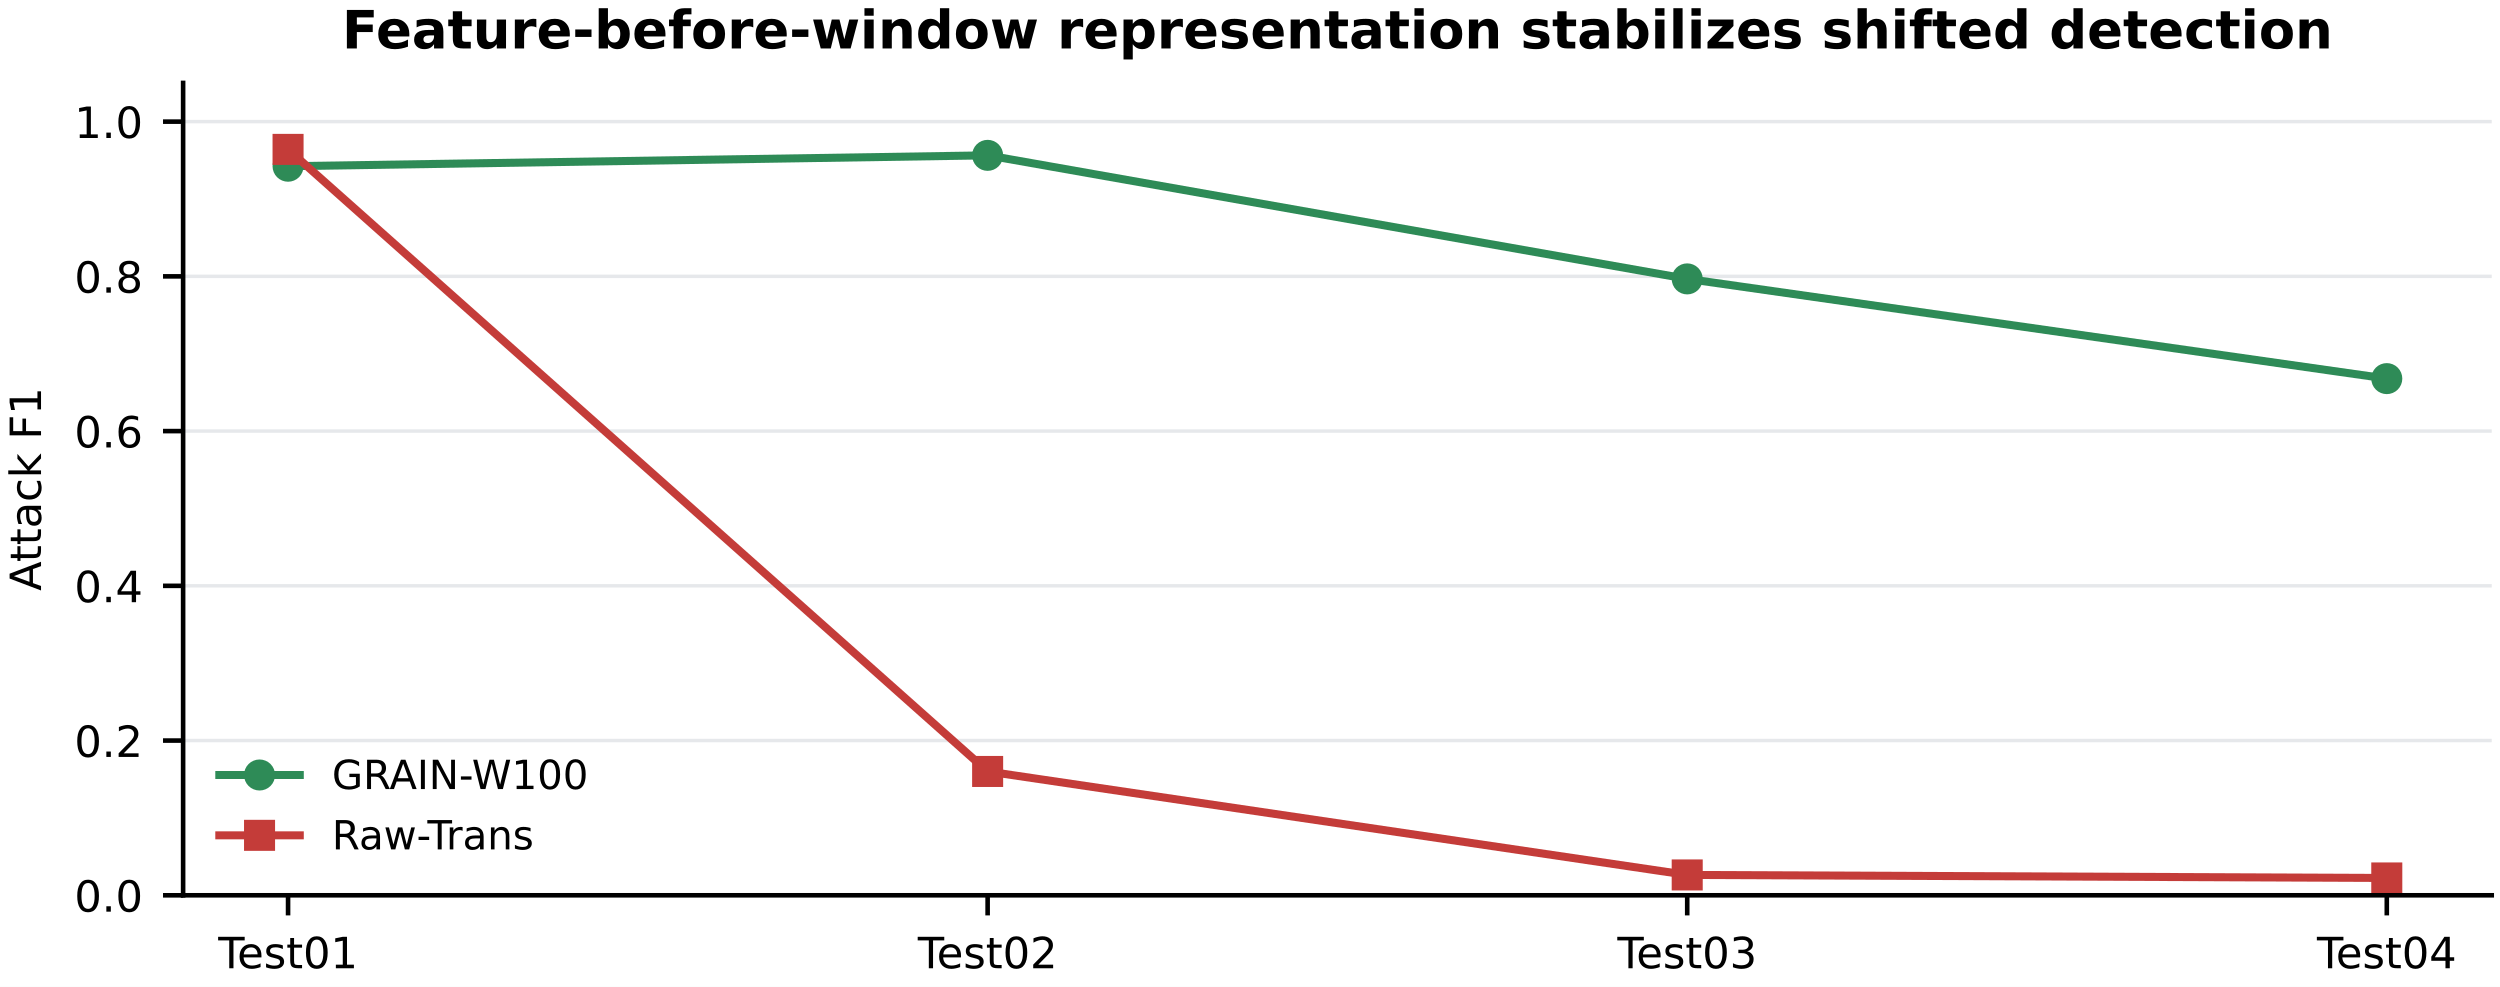
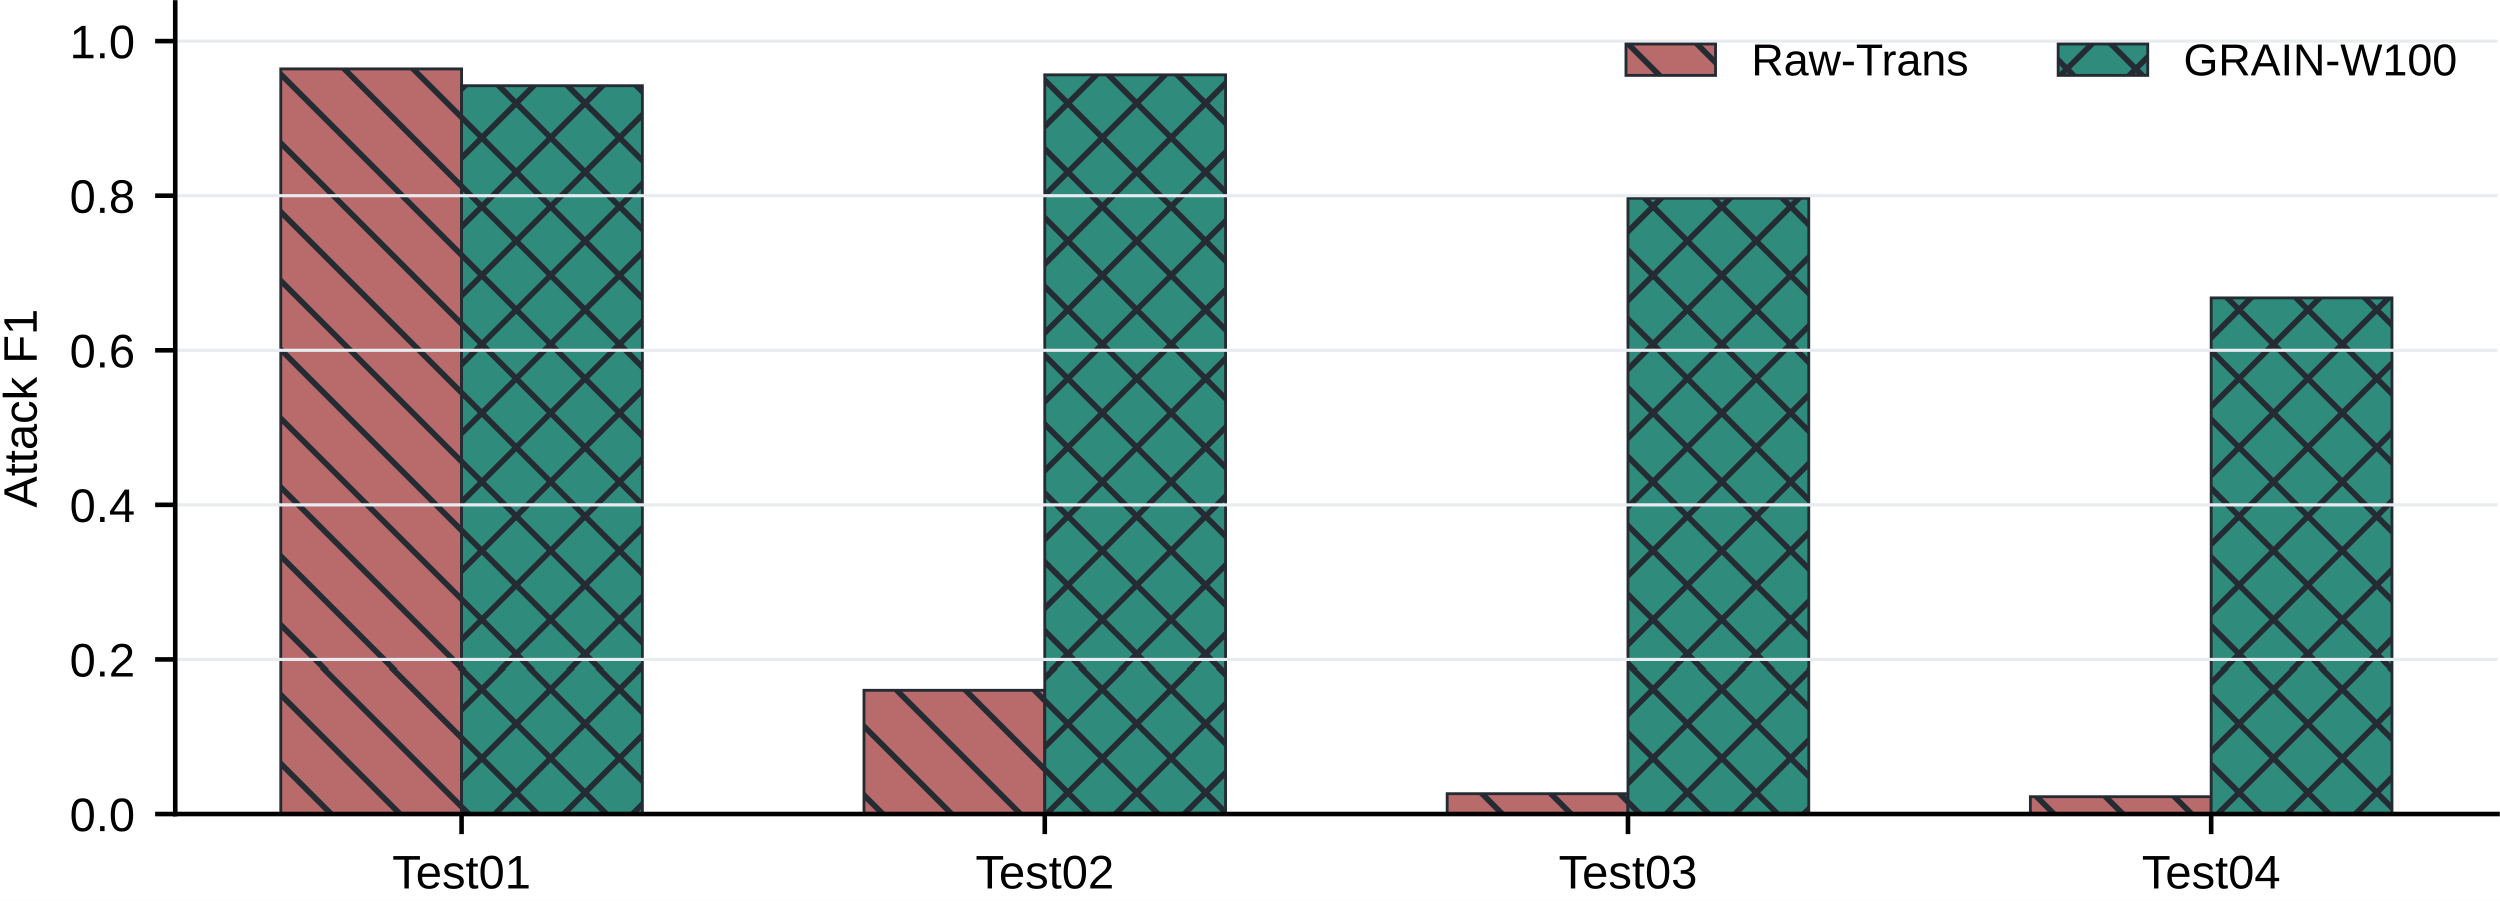
- <svg xmlns="http://www.w3.org/2000/svg" xmlns:xlink="http://www.w3.org/1999/xlink" width="435.068pt" height="171.743pt" viewBox="0 0 435.068 171.743" version="1.1">
+ <svg xmlns="http://www.w3.org/2000/svg" xmlns:xlink="http://www.w3.org/1999/xlink" width="435.508pt" height="156.932pt" viewBox="0 0 435.508 156.932" version="1.1">
  <defs>
    <style type="text/css">*{stroke-linejoin: round; stroke-linecap: butt}</style>
  </defs>
  <g id="figure_1">
    <g id="patch_1">
-       <path d="M 0 171.743  L 435.068 171.743  L 435.068 0  L 0 0  z " style="fill: #ffffff" />
+       <path d="M 0 156.932  L 435.508 156.932  L 435.508 0  L 0 0  z " style="fill: #ffffff" />
    </g>
    <g id="axes_1">
      <g id="patch_2">
-         <path d="M 31.868 155.803  L 433.628 155.803  L 433.628 14.431  L 31.868 14.431  z " style="fill: #ffffff" />
+         <path d="M 30.526 141.804  L 435.076 141.804  L 435.076 0.432  L 30.526 0.432  z " style="fill: #ffffff" />
+       </g>
+       <g id="patch_3">
+         <path d="M 48.914 141.804  L 80.408 141.804  L 80.408 11.998  L 48.914 11.998  z " clip-path="url(#p5721b79cbd)" style="fill: url(#h21cf46c301); stroke: #252b33; stroke-width: 0.5; stroke-linejoin: miter" />
+       </g>
+       <g id="patch_4">
+         <path d="M 150.509 141.804  L 182.003 141.804  L 182.003 120.256  L 150.509 120.256  z " clip-path="url(#p5721b79cbd)" style="fill: url(#h21cf46c301); stroke: #252b33; stroke-width: 0.5; stroke-linejoin: miter" />
+       </g>
+       <g id="patch_5">
+         <path d="M 252.103 141.804  L 283.598 141.804  L 283.598 138.265  L 252.103 138.265  z " clip-path="url(#p5721b79cbd)" style="fill: url(#h21cf46c301); stroke: #252b33; stroke-width: 0.5; stroke-linejoin: miter" />
+       </g>
+       <g id="patch_6">
+         <path d="M 353.698 141.804  L 385.193 141.804  L 385.193 138.79  L 353.698 138.79  z " clip-path="url(#p5721b79cbd)" style="fill: url(#h21cf46c301); stroke: #252b33; stroke-width: 0.5; stroke-linejoin: miter" />
+       </g>
+       <g id="patch_7">
+         <path d="M 80.408 141.804  L 111.903 141.804  L 111.903 14.928  L 80.408 14.928  z " clip-path="url(#p5721b79cbd)" style="fill: url(#h9fd4e6f529); stroke: #252b33; stroke-width: 0.5; stroke-linejoin: miter" />
+       </g>
+       <g id="patch_8">
+         <path d="M 182.003 141.804  L 213.498 141.804  L 213.498 13.036  L 182.003 13.036  z " clip-path="url(#p5721b79cbd)" style="fill: url(#h9fd4e6f529); stroke: #252b33; stroke-width: 0.5; stroke-linejoin: miter" />
+       </g>
+       <g id="patch_9">
+         <path d="M 283.598 141.804  L 315.092 141.804  L 315.092 34.536  L 283.598 34.536  z " clip-path="url(#p5721b79cbd)" style="fill: url(#h9fd4e6f529); stroke: #252b33; stroke-width: 0.5; stroke-linejoin: miter" />
+       </g>
+       <g id="patch_10">
+         <path d="M 385.193 141.804  L 416.687 141.804  L 416.687 51.89  L 385.193 51.89  z " clip-path="url(#p5721b79cbd)" style="fill: url(#h9fd4e6f529); stroke: #252b33; stroke-width: 0.5; stroke-linejoin: miter" />
      </g>
      <g id="matplotlib.axis_1">
        <g id="xtick_1">
          <g id="line2d_1">
            <defs>
-               <path id="md2d8c9b116" d="M 0 0  L 0 3.5  " style="stroke: #000000; stroke-width: 0.8" />
+               <path id="m812cd5f583" d="M 0 0  L 0 3.5  " style="stroke: #000000; stroke-width: 0.8" />
            </defs>
            <g>
-               <use xlink:href="#md2d8c9b116" x="50.13" y="155.803" style="stroke: #000000; stroke-width: 0.8" />
+               <use xlink:href="#m812cd5f583" x="80.408" y="141.804" style="stroke: #000000; stroke-width: 0.8" />
            </g>
          </g>
          <g id="text_1">
-             <text style="font-size: 7.5px; font-family: 'DejaVu Sans'; text-anchor: middle" x="50.13" y="168.501" transform="rotate(-0 50.12975 168.5008)">Test01</text>
+             <text style="font-size: 8.2px; font-family: 'Arial', 'Liberation Sans', 'DejaVu Sans', sans-serif; text-anchor: middle" x="80.408" y="154.774" transform="rotate(-0 80.40849 154.7738)">Test01</text>
          </g>
        </g>
        <g id="xtick_2">
          <g id="line2d_2">
            <g>
-               <use xlink:href="#md2d8c9b116" x="171.875" y="155.803" style="stroke: #000000; stroke-width: 0.8" />
+               <use xlink:href="#m812cd5f583" x="182.003" y="141.804" style="stroke: #000000; stroke-width: 0.8" />
            </g>
          </g>
          <g id="text_2">
-             <text style="font-size: 7.5px; font-family: 'DejaVu Sans'; text-anchor: middle" x="171.875" y="168.501" transform="rotate(-0 171.8752 168.5008)">Test02</text>
+             <text style="font-size: 8.2px; font-family: 'Arial', 'Liberation Sans', 'DejaVu Sans', sans-serif; text-anchor: middle" x="182.003" y="154.774" transform="rotate(-0 182.0032 154.7738)">Test02</text>
          </g>
        </g>
        <g id="xtick_3">
          <g id="line2d_3">
            <g>
-               <use xlink:href="#md2d8c9b116" x="293.621" y="155.803" style="stroke: #000000; stroke-width: 0.8" />
+               <use xlink:href="#m812cd5f583" x="283.598" y="141.804" style="stroke: #000000; stroke-width: 0.8" />
            </g>
          </g>
          <g id="text_3">
-             <text style="font-size: 7.5px; font-family: 'DejaVu Sans'; text-anchor: middle" x="293.621" y="168.501" transform="rotate(-0 293.6207 168.5008)">Test03</text>
+             <text style="font-size: 8.2px; font-family: 'Arial', 'Liberation Sans', 'DejaVu Sans', sans-serif; text-anchor: middle" x="283.598" y="154.774" transform="rotate(-0 283.5978 154.7738)">Test03</text>
          </g>
        </g>
        <g id="xtick_4">
          <g id="line2d_4">
            <g>
-               <use xlink:href="#md2d8c9b116" x="415.366" y="155.803" style="stroke: #000000; stroke-width: 0.8" />
+               <use xlink:href="#m812cd5f583" x="385.193" y="141.804" style="stroke: #000000; stroke-width: 0.8" />
            </g>
          </g>
          <g id="text_4">
-             <text style="font-size: 7.5px; font-family: 'DejaVu Sans'; text-anchor: middle" x="415.366" y="168.501" transform="rotate(-0 415.3661 168.5008)">Test04</text>
+             <text style="font-size: 8.2px; font-family: 'Arial', 'Liberation Sans', 'DejaVu Sans', sans-serif; text-anchor: middle" x="385.193" y="154.774" transform="rotate(-0 385.1925 154.7738)">Test04</text>
          </g>
        </g>
      </g>
      <g id="matplotlib.axis_2">
        <g id="ytick_1">
          <g id="line2d_5">
-             <path d="M 31.868 155.803  L 433.628 155.803  " clip-path="url(#p0a948ab99b)" style="fill: none; stroke: #e6e8eb; stroke-width: 0.6; stroke-linecap: square" />
+             <path d="M 30.526 141.804  L 435.076 141.804  " clip-path="url(#p5721b79cbd)" style="fill: none; stroke: #e8ebef; stroke-width: 0.55; stroke-linecap: square" />
          </g>
          <g id="line2d_6">
            <defs>
-               <path id="m71e06a89da" d="M 0 0  L -3.5 0  " style="stroke: #000000; stroke-width: 0.8" />
+               <path id="mabc9307c75" d="M 0 0  L -3.5 0  " style="stroke: #000000; stroke-width: 0.8" />
            </defs>
            <g>
-               <use xlink:href="#m71e06a89da" x="31.868" y="155.803" style="stroke: #000000; stroke-width: 0.8" />
+               <use xlink:href="#mabc9307c75" x="30.526" y="141.804" style="stroke: #000000; stroke-width: 0.8" />
            </g>
          </g>
          <g id="text_5">
-             <text style="font-size: 7.5px; font-family: 'DejaVu Sans'; text-anchor: end" x="24.868" y="158.652" transform="rotate(-0 24.86793 158.6517)">0.0</text>
+             <text style="font-size: 8.2px; font-family: 'Arial', 'Liberation Sans', 'DejaVu Sans', sans-serif; text-anchor: end" x="23.526" y="144.789" transform="rotate(-0 23.52551 144.7889)">0.0</text>
          </g>
        </g>
        <g id="ytick_2">
          <g id="line2d_7">
-             <path d="M 31.868 128.875  L 433.628 128.875  " clip-path="url(#p0a948ab99b)" style="fill: none; stroke: #e6e8eb; stroke-width: 0.6; stroke-linecap: square" />
+             <path d="M 30.526 114.876  L 435.076 114.876  " clip-path="url(#p5721b79cbd)" style="fill: none; stroke: #e8ebef; stroke-width: 0.55; stroke-linecap: square" />
          </g>
          <g id="line2d_8">
            <g>
-               <use xlink:href="#m71e06a89da" x="31.868" y="128.875" style="stroke: #000000; stroke-width: 0.8" />
+               <use xlink:href="#mabc9307c75" x="30.526" y="114.876" style="stroke: #000000; stroke-width: 0.8" />
            </g>
          </g>
          <g id="text_6">
-             <text style="font-size: 7.5px; font-family: 'DejaVu Sans'; text-anchor: end" x="24.868" y="131.724" transform="rotate(-0 24.86793 131.7237)">0.2</text>
+             <text style="font-size: 8.2px; font-family: 'Arial', 'Liberation Sans', 'DejaVu Sans', sans-serif; text-anchor: end" x="23.526" y="117.861" transform="rotate(-0 23.52551 117.8609)">0.2</text>
          </g>
        </g>
        <g id="ytick_3">
          <g id="line2d_9">
-             <path d="M 31.868 101.947  L 433.628 101.947  " clip-path="url(#p0a948ab99b)" style="fill: none; stroke: #e6e8eb; stroke-width: 0.6; stroke-linecap: square" />
+             <path d="M 30.526 87.948  L 435.076 87.948  " clip-path="url(#p5721b79cbd)" style="fill: none; stroke: #e8ebef; stroke-width: 0.55; stroke-linecap: square" />
          </g>
          <g id="line2d_10">
            <g>
-               <use xlink:href="#m71e06a89da" x="31.868" y="101.947" style="stroke: #000000; stroke-width: 0.8" />
+               <use xlink:href="#mabc9307c75" x="30.526" y="87.948" style="stroke: #000000; stroke-width: 0.8" />
            </g>
          </g>
          <g id="text_7">
-             <text style="font-size: 7.5px; font-family: 'DejaVu Sans'; text-anchor: end" x="24.868" y="104.796" transform="rotate(-0 24.86793 104.7957)">0.4</text>
+             <text style="font-size: 8.2px; font-family: 'Arial', 'Liberation Sans', 'DejaVu Sans', sans-serif; text-anchor: end" x="23.526" y="90.933" transform="rotate(-0 23.52551 90.93291)">0.4</text>
          </g>
        </g>
        <g id="ytick_4">
          <g id="line2d_11">
-             <path d="M 31.868 75.019  L 433.628 75.019  " clip-path="url(#p0a948ab99b)" style="fill: none; stroke: #e6e8eb; stroke-width: 0.6; stroke-linecap: square" />
+             <path d="M 30.526 61.02  L 435.076 61.02  " clip-path="url(#p5721b79cbd)" style="fill: none; stroke: #e8ebef; stroke-width: 0.55; stroke-linecap: square" />
          </g>
          <g id="line2d_12">
            <g>
-               <use xlink:href="#m71e06a89da" x="31.868" y="75.019" style="stroke: #000000; stroke-width: 0.8" />
+               <use xlink:href="#mabc9307c75" x="30.526" y="61.02" style="stroke: #000000; stroke-width: 0.8" />
            </g>
          </g>
          <g id="text_8">
-             <text style="font-size: 7.5px; font-family: 'DejaVu Sans'; text-anchor: end" x="24.868" y="77.868" transform="rotate(-0 24.86793 77.86768)">0.6</text>
+             <text style="font-size: 8.2px; font-family: 'Arial', 'Liberation Sans', 'DejaVu Sans', sans-serif; text-anchor: end" x="23.526" y="64.005" transform="rotate(-0 23.52551 64.00491)">0.6</text>
          </g>
        </g>
        <g id="ytick_5">
          <g id="line2d_13">
-             <path d="M 31.868 48.091  L 433.628 48.091  " clip-path="url(#p0a948ab99b)" style="fill: none; stroke: #e6e8eb; stroke-width: 0.6; stroke-linecap: square" />
+             <path d="M 30.526 34.092  L 435.076 34.092  " clip-path="url(#p5721b79cbd)" style="fill: none; stroke: #e8ebef; stroke-width: 0.55; stroke-linecap: square" />
          </g>
          <g id="line2d_14">
            <g>
-               <use xlink:href="#m71e06a89da" x="31.868" y="48.091" style="stroke: #000000; stroke-width: 0.8" />
+               <use xlink:href="#mabc9307c75" x="30.526" y="34.092" style="stroke: #000000; stroke-width: 0.8" />
            </g>
          </g>
          <g id="text_9">
-             <text style="font-size: 7.5px; font-family: 'DejaVu Sans'; text-anchor: end" x="24.868" y="50.94" transform="rotate(-0 24.86793 50.93968)">0.8</text>
+             <text style="font-size: 8.2px; font-family: 'Arial', 'Liberation Sans', 'DejaVu Sans', sans-serif; text-anchor: end" x="23.526" y="37.077" transform="rotate(-0 23.52551 37.07691)">0.8</text>
          </g>
        </g>
        <g id="ytick_6">
          <g id="line2d_15">
-             <path d="M 31.868 21.163  L 433.628 21.163  " clip-path="url(#p0a948ab99b)" style="fill: none; stroke: #e6e8eb; stroke-width: 0.6; stroke-linecap: square" />
+             <path d="M 30.526 7.164  L 435.076 7.164  " clip-path="url(#p5721b79cbd)" style="fill: none; stroke: #e8ebef; stroke-width: 0.55; stroke-linecap: square" />
          </g>
          <g id="line2d_16">
            <g>
-               <use xlink:href="#m71e06a89da" x="31.868" y="21.163" style="stroke: #000000; stroke-width: 0.8" />
+               <use xlink:href="#mabc9307c75" x="30.526" y="7.164" style="stroke: #000000; stroke-width: 0.8" />
            </g>
          </g>
          <g id="text_10">
-             <text style="font-size: 7.5px; font-family: 'DejaVu Sans'; text-anchor: end" x="24.868" y="24.012" transform="rotate(-0 24.86793 24.01168)">1.0</text>
+             <text style="font-size: 8.2px; font-family: 'Arial', 'Liberation Sans', 'DejaVu Sans', sans-serif; text-anchor: end" x="23.526" y="10.149" transform="rotate(-0 23.52551 10.14891)">1.0</text>
          </g>
        </g>
        <g id="text_11">
-           <text style="font-size: 7.5px; font-family: 'DejaVu Sans'; text-anchor: middle" x="7.139" y="85.117" transform="rotate(-90 7.138828 85.11656)">Attack F1</text>
-         </g>
-       </g>
-       <g id="line2d_17">
-         <path d="M 50.13 28.927  L 171.875 27.035  L 293.621 48.535  L 415.366 65.889  " clip-path="url(#p0a948ab99b)" style="fill: none; stroke: #2e8b57; stroke-width: 1.4; stroke-linecap: square" />
-         <defs>
-           <path id="mb37179af41" d="M 0 2.2  C 0.583 2.2 1.143 1.968 1.556 1.556  C 1.968 1.143 2.2 0.583 2.2 0  C 2.2 -0.583 1.968 -1.143 1.556 -1.556  C 1.143 -1.968 0.583 -2.2 0 -2.2  C -0.583 -2.2 -1.143 -1.968 -1.556 -1.556  C -1.968 -1.143 -2.2 -0.583 -2.2 0  C -2.2 0.583 -1.968 1.143 -1.556 1.556  C -1.143 1.968 -0.583 2.2 0 2.2  z " style="stroke: #2e8b57" />
-         </defs>
-         <g clip-path="url(#p0a948ab99b)">
-           <use xlink:href="#mb37179af41" x="50.13" y="28.927" style="fill: #2e8b57; stroke: #2e8b57" />
-           <use xlink:href="#mb37179af41" x="171.875" y="27.035" style="fill: #2e8b57; stroke: #2e8b57" />
-           <use xlink:href="#mb37179af41" x="293.621" y="48.535" style="fill: #2e8b57; stroke: #2e8b57" />
-           <use xlink:href="#mb37179af41" x="415.366" y="65.889" style="fill: #2e8b57; stroke: #2e8b57" />
-         </g>
-       </g>
-       <g id="line2d_18">
-         <path d="M 50.13 25.997  L 171.875 134.255  L 293.621 152.264  L 415.366 152.788  " clip-path="url(#p0a948ab99b)" style="fill: none; stroke: #c43c39; stroke-width: 1.4; stroke-linecap: square" />
-         <defs>
-           <path id="mf7264d4a04" d="M -2.2 2.2  L 2.2 2.2  L 2.2 -2.2  L -2.2 -2.2  z " style="stroke: #c43c39; stroke-linejoin: miter" />
-         </defs>
-         <g clip-path="url(#p0a948ab99b)">
-           <use xlink:href="#mf7264d4a04" x="50.13" y="25.997" style="fill: #c43c39; stroke: #c43c39; stroke-linejoin: miter" />
-           <use xlink:href="#mf7264d4a04" x="171.875" y="134.255" style="fill: #c43c39; stroke: #c43c39; stroke-linejoin: miter" />
-           <use xlink:href="#mf7264d4a04" x="293.621" y="152.264" style="fill: #c43c39; stroke: #c43c39; stroke-linejoin: miter" />
-           <use xlink:href="#mf7264d4a04" x="415.366" y="152.788" style="fill: #c43c39; stroke: #c43c39; stroke-linejoin: miter" />
-         </g>
-       </g>
-       <g id="patch_3">
-         <path d="M 31.868 155.803  L 31.868 14.431  " style="fill: none; stroke: #000000; stroke-width: 0.8; stroke-linejoin: miter; stroke-linecap: square" />
-       </g>
-       <g id="patch_4">
-         <path d="M 31.868 155.803  L 433.628 155.803  " style="fill: none; stroke: #000000; stroke-width: 0.8; stroke-linejoin: miter; stroke-linecap: square" />
-       </g>
-       <g id="text_12">
-         <text style="font-weight: 700; font-size: 9.2px; font-family: 'DejaVu Sans'; text-anchor: middle" x="232.748" y="8.431" transform="rotate(-0 232.7479 8.430563)">Feature-before-window representation stabilizes shifted detection</text>
+           <text style="font-size: 8.2px; font-family: 'Arial', 'Liberation Sans', 'DejaVu Sans', sans-serif; text-anchor: middle" x="6.402" y="71.118" transform="rotate(-90 6.401824 71.118)">Attack F1</text>
+         </g>
+       </g>
+       <g id="patch_11">
+         <path d="M 30.526 141.804  L 30.526 0.432  " style="fill: none; stroke: #000000; stroke-width: 0.8; stroke-linejoin: miter; stroke-linecap: square" />
+       </g>
+       <g id="patch_12">
+         <path d="M 30.526 141.804  L 435.076 141.804  " style="fill: none; stroke: #000000; stroke-width: 0.8; stroke-linejoin: miter; stroke-linecap: square" />
      </g>
      <g id="legend_1">
-         <g id="line2d_19">
-           <path d="M 38.168 134.87  L 45.168 134.87  L 52.168 134.87  " style="fill: none; stroke: #2e8b57; stroke-width: 1.4; stroke-linecap: square" />
-           <g>
-             <use xlink:href="#mb37179af41" x="45.168" y="134.87" style="fill: #2e8b57; stroke: #2e8b57" />
-           </g>
+         <g id="patch_13">
+           <path d="M 283.252 13.131  L 298.852 13.131  L 298.852 7.671  L 283.252 7.671  z " style="fill: url(#h21cf46c301); stroke: #252b33; stroke-width: 0.5; stroke-linejoin: miter" />
+         </g>
+         <g id="text_12">
+           <text style="font-size: 7.8px; font-family: 'Arial', 'Liberation Sans', 'DejaVu Sans', sans-serif; text-anchor: start" x="305.092" y="13.131" transform="rotate(-0 305.0922 13.13061)">Raw-Trans</text>
+         </g>
+         <g id="patch_14">
+           <path d="M 358.54 13.131  L 374.14 13.131  L 374.14 7.671  L 358.54 7.671  z " style="fill: url(#h9fd4e6f529); stroke: #252b33; stroke-width: 0.5; stroke-linejoin: miter" />
        </g>
        <g id="text_13">
-           <text style="font-size: 7px; font-family: 'DejaVu Sans'; text-anchor: start" x="57.768" y="137.32" transform="rotate(-0 57.76793 137.3204)">GRAIN-W100</text>
-         </g>
-         <g id="line2d_20">
-           <path d="M 38.168 145.371  L 45.168 145.371  L 52.168 145.371  " style="fill: none; stroke: #c43c39; stroke-width: 1.4; stroke-linecap: square" />
-           <g>
-             <use xlink:href="#mf7264d4a04" x="45.168" y="145.371" style="fill: #c43c39; stroke: #c43c39; stroke-linejoin: miter" />
-           </g>
-         </g>
-         <g id="text_14">
-           <text style="font-size: 7px; font-family: 'DejaVu Sans'; text-anchor: start" x="57.768" y="147.821" transform="rotate(-0 57.76793 147.8209)">Raw-Trans</text>
+           <text style="font-size: 7.8px; font-family: 'Arial', 'Liberation Sans', 'DejaVu Sans', sans-serif; text-anchor: start" x="380.38" y="13.131" transform="rotate(-0 380.3804 13.13061)">GRAIN-W100</text>
        </g>
      </g>
    </g>
  </g>
  <defs>
-     <clipPath id="p0a948ab99b">
-       <rect x="31.868" y="14.431" width="401.76" height="141.372" />
+     <clipPath id="p5721b79cbd">
+       <rect x="30.526" y="0.432" width="404.55" height="141.372" />
    </clipPath>
  </defs>
+   <defs>
+     <pattern id="h21cf46c301" patternUnits="userSpaceOnUse" x="0" y="0" width="72" height="72">
+       <rect x="0" y="0" width="73" height="73" fill="#b96b6c" />
+       <path d="M -36 36  L 36 108  M -30 30  L 42 102  M -24 24  L 48 96  M -18 18  L 54 90  M -12 12  L 60 84  M -6 6  L 66 78  M 0 0  L 72 72  M 6 -6  L 78 66  M 12 -12  L 84 60  M 18 -18  L 90 54  M 24 -24  L 96 48  M 30 -30  L 102 42  M 36 -36  L 108 36  " style="fill: #252b33; stroke: #252b33; stroke-width: 1.0; stroke-linecap: butt; stroke-linejoin: miter" />
+     </pattern>
+     <pattern id="h9fd4e6f529" patternUnits="userSpaceOnUse" x="0" y="0" width="72" height="72">
+       <rect x="0" y="0" width="73" height="73" fill="#2f8c7d" />
+       <path d="M -36 36  L 36 -36  M -30 42  L 42 -30  M -24 48  L 48 -24  M -18 54  L 54 -18  M -12 60  L 60 -12  M -6 66  L 66 -6  M 0 72  L 72 0  M 6 78  L 78 6  M 12 84  L 84 12  M 18 90  L 90 18  M 24 96  L 96 24  M 30 102  L 102 30  M 36 108  L 108 36  M -36 36  L 36 108  M -30 30  L 42 102  M -24 24  L 48 96  M -18 18  L 54 90  M -12 12  L 60 84  M -6 6  L 66 78  M 0 0  L 72 72  M 6 -6  L 78 66  M 12 -12  L 84 60  M 18 -18  L 90 54  M 24 -24  L 96 48  M 30 -30  L 102 42  M 36 -36  L 108 36  " style="fill: #252b33; stroke: #252b33; stroke-width: 1.0; stroke-linecap: butt; stroke-linejoin: miter" />
+     </pattern>
+   </defs>
</svg>
